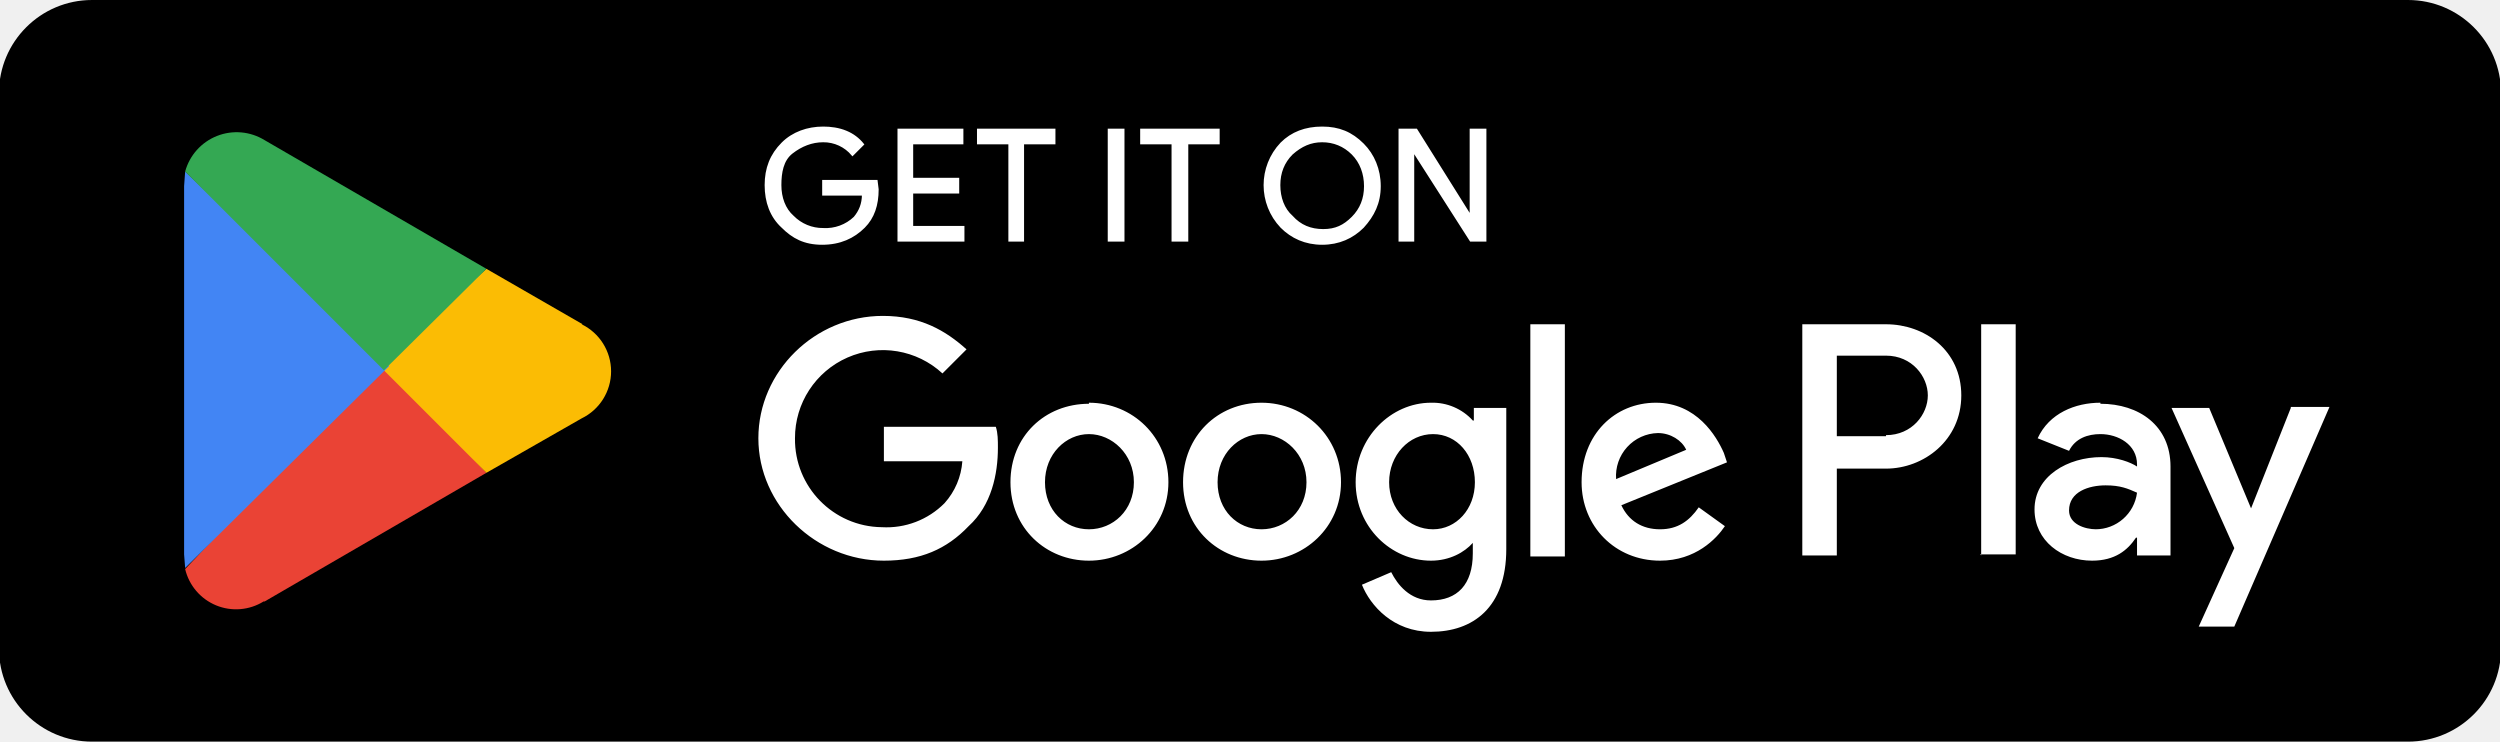
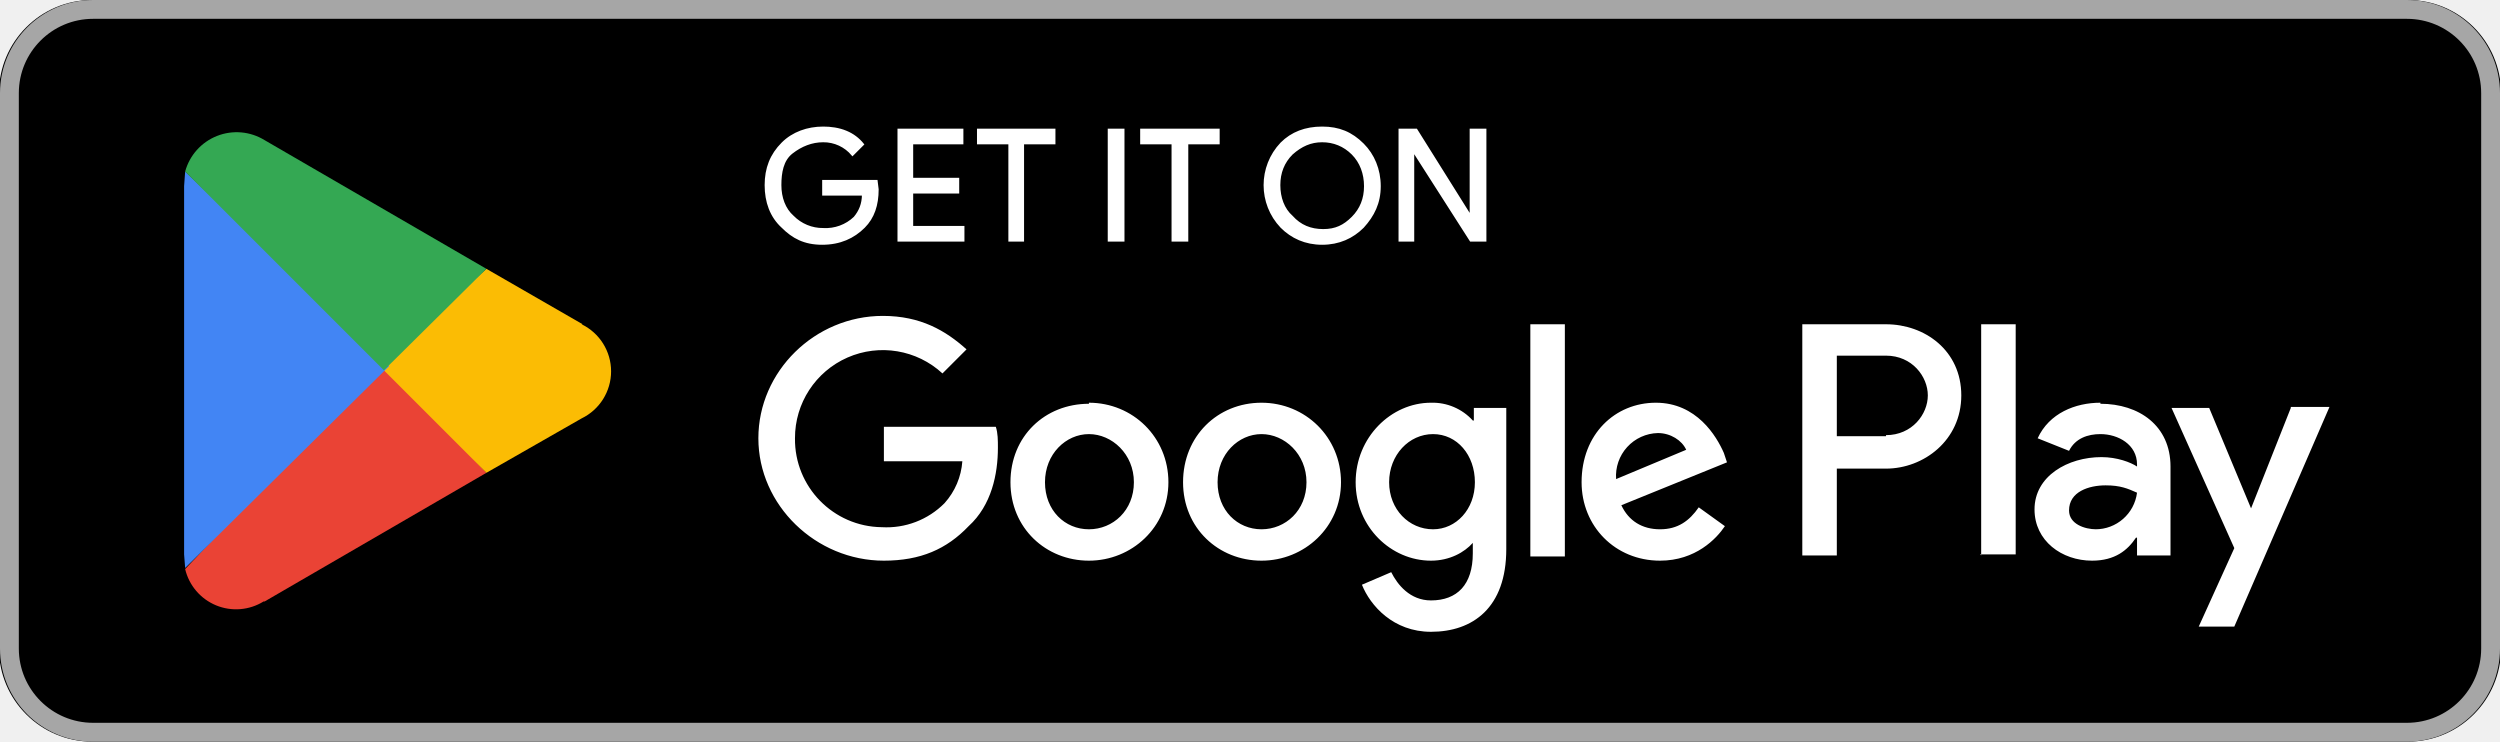
<svg xmlns="http://www.w3.org/2000/svg" viewBox="0 0 239 70.9">
  <rect x="-.1" width="239.2" height="70.9" rx="8.9" ry="8.9" />
+   <rect x=".9" y=".9" width="237.2" height="69.1" rx="8" ry="8" fill="none" stroke="#a6a6a6" stroke-width="1.8" />
  <path d="M83.9 18.1c0 1.5-.4 2.7-1.3 3.6-1 1-2.3 1.6-4 1.6s-2.8-.6-3.8-1.6c-1.1-1-1.6-2.4-1.6-4s.5-2.9 1.6-4c1-1 2.4-1.5 3.9-1.5.7 0 1.5.1 2.2.4a4 4 0 0 1 1.6 1.2l-1 1a3.6 3.6 0 0 0-2.8-1.3c-1.1 0-2.1.4-3 1.1s-1.1 1.9-1.1 3.1.4 2.3 1.2 3a4 4 0 0 0 2.9 1.2 4 4 0 0 0 3-1.1c.5-.6.8-1.3.8-2.2h-3.8v-1.3h5.1l.1.8Zm8.1-4.4h-4.8v3.4h4.4v1.3h-4.4v3.3h4.9V23h-6.2V12.4H92v1.3Zm5.8 9.3h-1.3v-9.3h-3v-1.3h7.3v1.3h-3V23Zm8.2 0V12.4h1.4V23h-1.3Zm7.5 0h-1.4v-9.3h-3v-1.3h7.4v1.3h-3V23Zm16.8-1.3c-1 1-2.3 1.6-3.9 1.6s-2.9-.6-3.9-1.6a5.8 5.8 0 0 1 0-8c1-1 2.3-1.5 3.9-1.5s2.8.5 3.9 1.6c1 1 1.6 2.4 1.6 4s-.6 2.8-1.6 3.9Zm-6.8-1c.8.9 1.8 1.3 3 1.3s2-.4 2.8-1.2c.8-.8 1.2-1.8 1.2-3s-.4-2.3-1.2-3.1c-.8-.8-1.8-1.2-2.9-1.2s-2 .4-2.9 1.2c-.8.8-1.2 1.8-1.2 3s.4 2.3 1.2 3Zm10.3 2.3V12.4h1.6l5.2 8.3v-8.3h1.4V23h-1.4l-5.5-8.6V23h-1.3Z" style="stroke:#fff;stroke-miterlimit:10;stroke-width:.2px;fill:#fff" />
  <path d="M120.6 38.5c-4.2 0-7.5 3.2-7.5 7.6s3.4 7.5 7.5 7.5 7.6-3.2 7.6-7.5-3.4-7.6-7.6-7.6Zm0 12.1c-2.3 0-4.2-1.8-4.2-4.5s2-4.6 4.2-4.6 4.3 1.9 4.3 4.6-2 4.5-4.3 4.5Zm-16.5-12c-4.2 0-7.5 3.1-7.5 7.5s3.4 7.5 7.5 7.5 7.6-3.2 7.6-7.5-3.4-7.6-7.6-7.6Zm0 12c-2.3 0-4.2-1.8-4.2-4.5s2-4.6 4.2-4.6 4.3 1.9 4.3 4.6-2 4.5-4.3 4.5Zm-19.6-9.8v3.3H92a6.7 6.7 0 0 1-1.7 4 7.8 7.8 0 0 1-6 2.3 8.4 8.4 0 0 1-8.3-8.5 8.4 8.4 0 0 1 14.1-6.2l2.3-2.3c-2-1.8-4.4-3.2-8-3.2-6.5 0-11.9 5.3-11.9 11.7s5.5 11.7 12 11.7c3.5 0 6-1.1 8.1-3.3 2.2-2 2.8-5 2.8-7.5 0-.7 0-1.4-.2-2H84.5Zm80.3 2.5c-.7-1.6-2.6-4.8-6.5-4.8s-7.1 3-7.1 7.6c0 4.2 3.2 7.5 7.5 7.5 3.4 0 5.4-2.1 6.2-3.3l-2.5-1.8c-.9 1.3-2 2.1-3.7 2.1s-3-.8-3.7-2.3l10.1-4.1-.3-.9Zm-10.3 2.5a4.1 4.1 0 0 1 4-4.4c1.2 0 2.3.7 2.7 1.6l-6.7 2.8Zm-8.2 7.4h3.3V31h-3.3v22.1Zm-5.4-13h-.1a5.2 5.2 0 0 0-4-1.7c-3.8 0-7.2 3.3-7.2 7.6s3.4 7.5 7.2 7.5c1.8 0 3.2-.8 4-1.7v1c0 3-1.5 4.5-4 4.5-2 0-3.2-1.5-3.8-2.7l-2.8 1.2c.8 2 3 4.5 6.6 4.5 4 0 7.2-2.3 7.2-7.9V39h-3.1v1.2ZM137 50.6c-2.3 0-4.2-1.9-4.2-4.5s1.9-4.6 4.2-4.6 4 2 4 4.6-1.8 4.5-4 4.5ZM180.3 31h-8v22.1h3.3v-8.3h4.7c3.6 0 7.2-2.7 7.2-7S184 31 180.3 31Zm0 10.7h-4.7V34h4.7c2.5 0 4 2 4 3.8s-1.5 3.8-4 3.8Zm20.5-3.2c-2.4 0-4.9 1-6 3.4l3 1.2c.6-1.2 1.8-1.6 3-1.6 1.7 0 3.5 1 3.5 2.9v.2c-.6-.4-1.9-.9-3.4-.9-3.2 0-6.4 1.8-6.4 5 0 3 2.6 4.9 5.5 4.9 2.2 0 3.4-1 4.2-2.2h.1v1.7h3.2v-8.5c0-3.9-3-6-6.7-6Zm-.4 12.1c-1.1 0-2.6-.5-2.6-1.8 0-1.8 1.9-2.4 3.5-2.4 1.4 0 2.1.3 3 .7a4 4 0 0 1-4 3.5ZM219 39l-3.8 9.6-4-9.6h-3.6l6 13.4-3.4 7.5h3.4l9.1-21H219Zm-29.7 14h3.4V31h-3.3v22.1Z" style="fill:#fff" />
  <path d="m36.6 34.4-18.9 20a5 5 0 0 0 7.5 3.1h.1l21.2-12.3-10-10.8Z" style="fill:#ea4335" />
  <path d="m55.7 31-9.2-5.3-10.3 9.2 10.3 10.3 9.1-5.2a5 5 0 0 0 0-9Z" style="fill:#fbbc04" />
  <path d="m17.7 16.4-.1 1.4V53l.1 1.3L37.2 35 17.7 16.4Z" style="fill:#4285f4" />
  <path d="m36.7 35.4 9.8-9.7-21.2-12.3a5.1 5.1 0 0 0-7.6 3s19 19 19 19Z" style="fill:#34a853" />
</svg>
